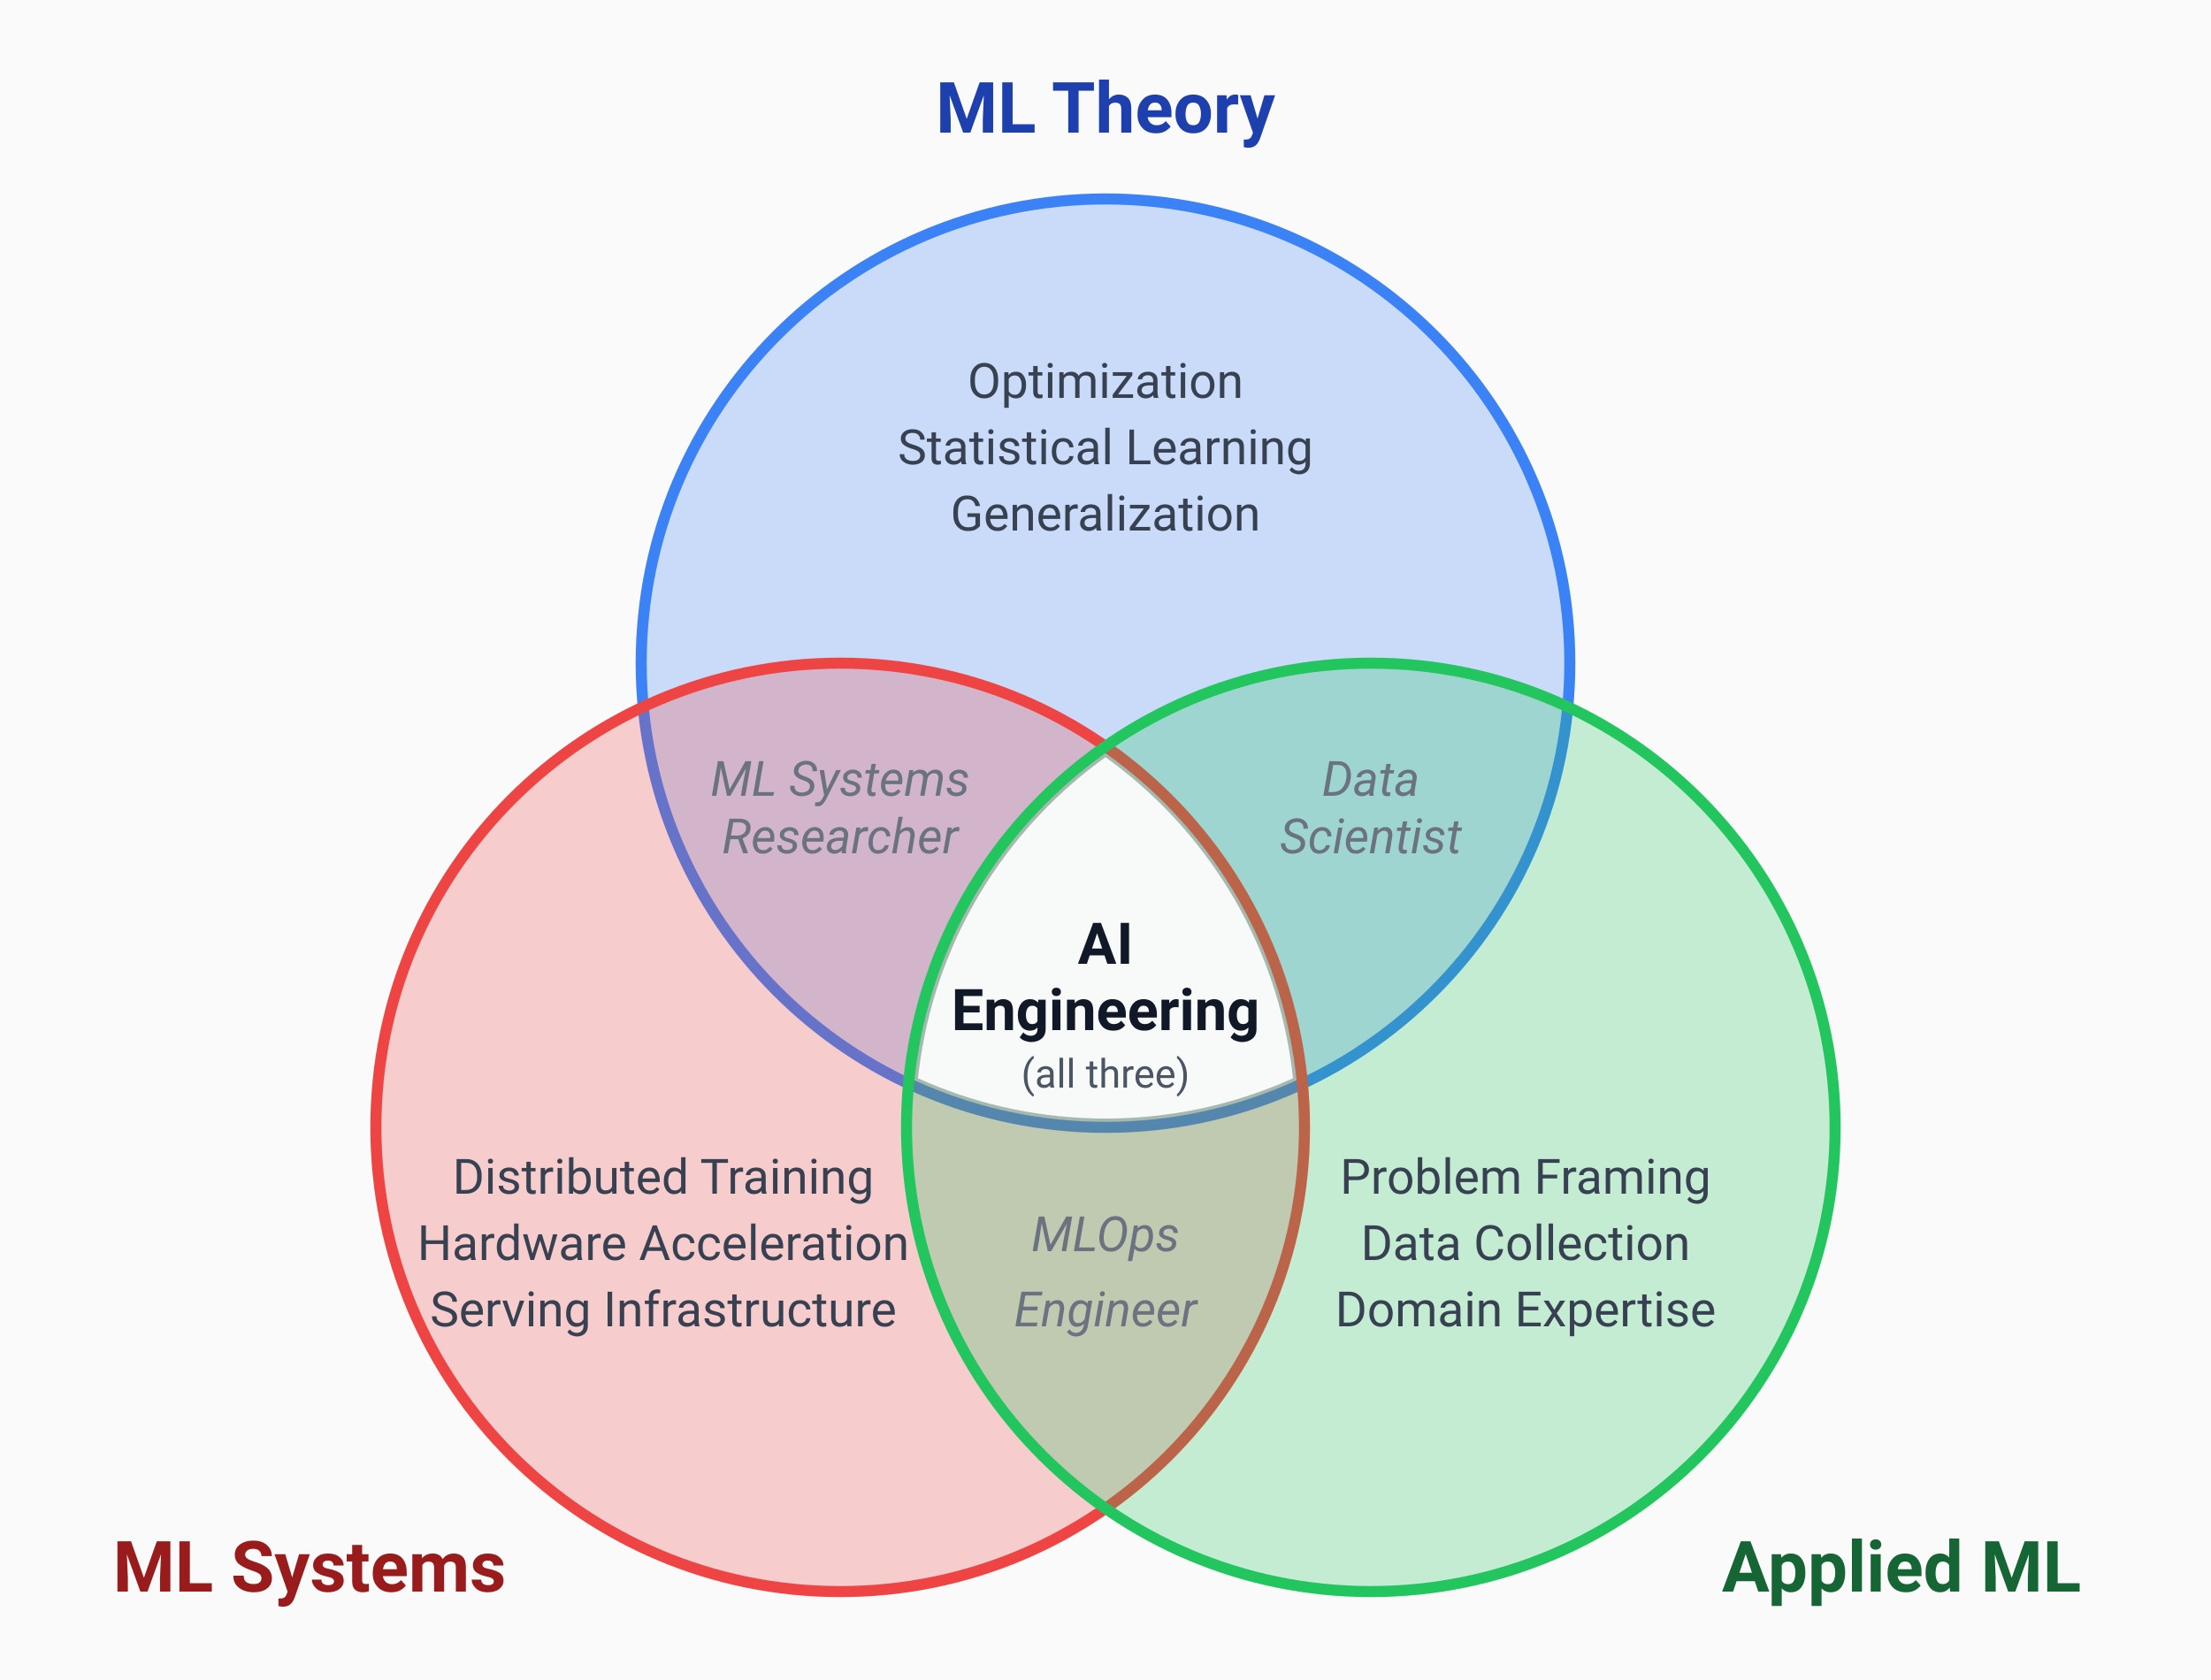
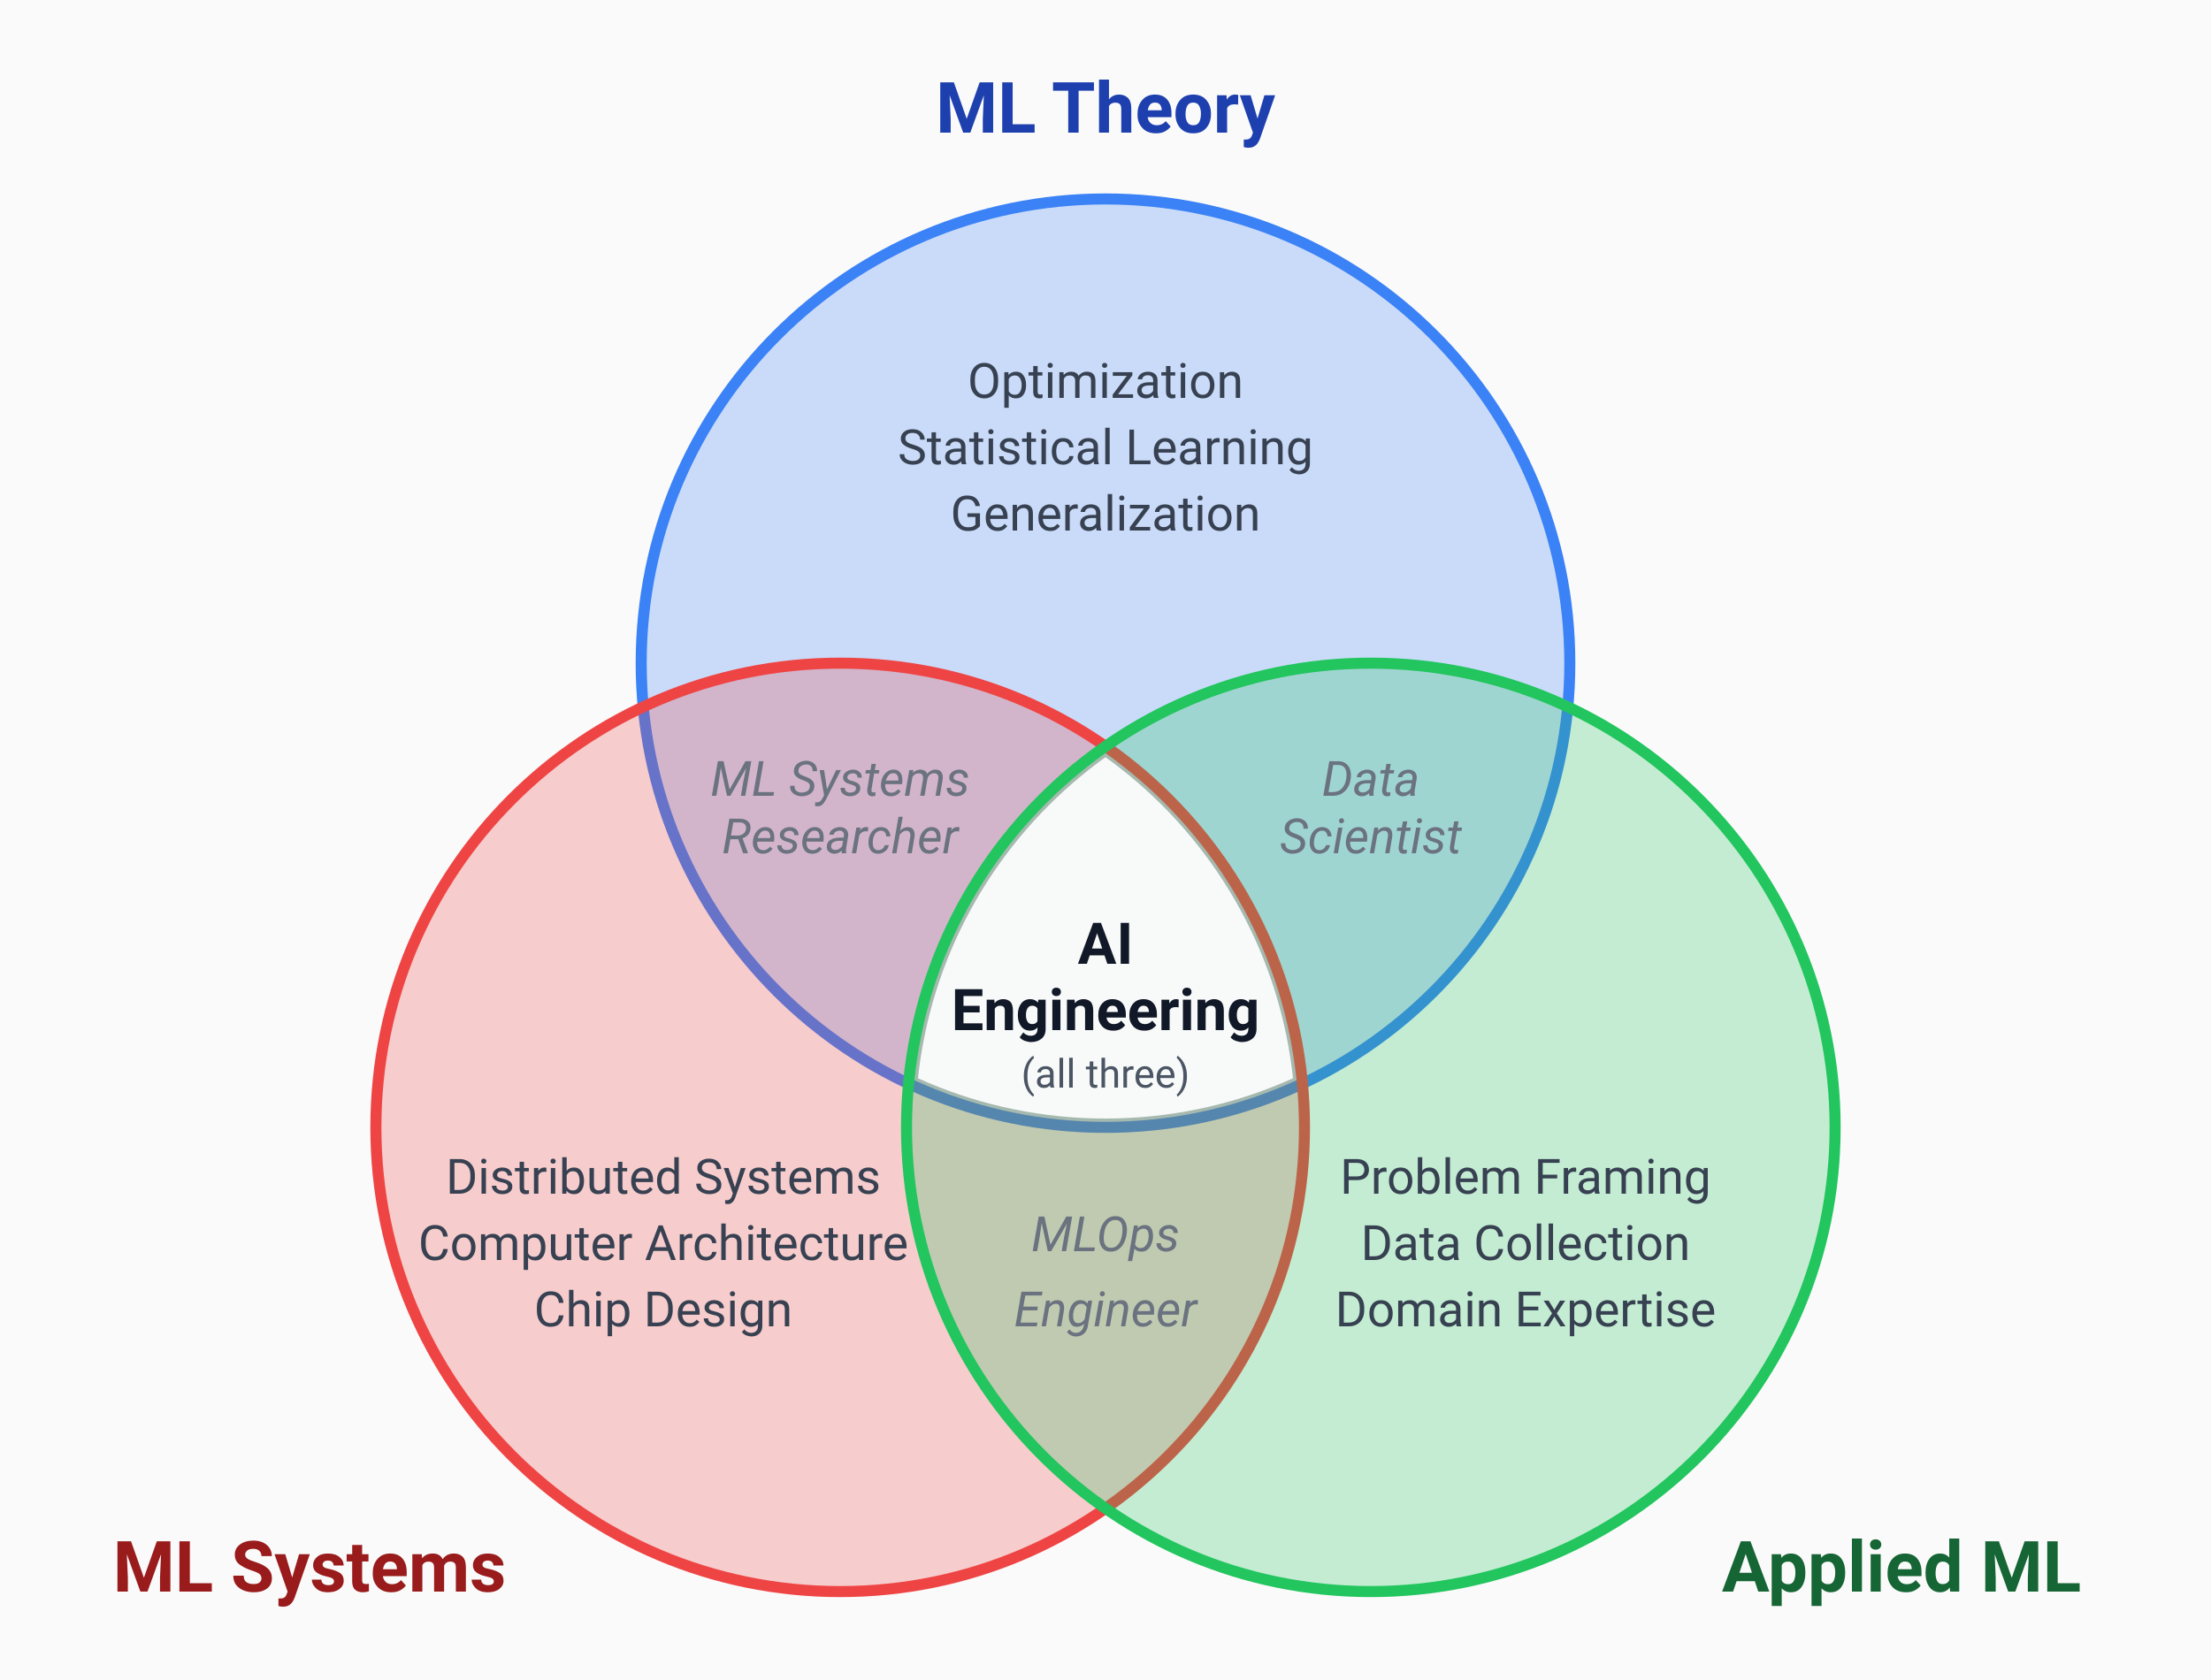
<svg xmlns="http://www.w3.org/2000/svg" viewBox="0 0 500 380">
  <defs>
    <style>
      .circle { fill-opacity: 0.25; stroke-width: 2.5; }
      .label { font-family: -apple-system, BlinkMacSystemFont, 'Segoe UI', Roboto, sans-serif; font-weight: 600; }
      .sublabel { font-family: -apple-system, BlinkMacSystemFont, 'Segoe UI', Roboto, sans-serif; font-size: 11px; fill: #374151; }
      .intersection { font-family: -apple-system, BlinkMacSystemFont, 'Segoe UI', Roboto, sans-serif; font-size: 11px; font-style: italic; fill: #6B7280; }
      .center { font-family: -apple-system, BlinkMacSystemFont, 'Segoe UI', Roboto, sans-serif; font-weight: 700; font-size: 13px; fill: #111827; }
      .center-sub { font-family: -apple-system, BlinkMacSystemFont, 'Segoe UI', Roboto, sans-serif; font-weight: 400; font-size: 9px; fill: #4B5563; }
    </style>
    <clipPath id="clipTheory">
      <circle cx="250" cy="150" r="103" />
    </clipPath>
    <clipPath id="clipSystems">
      <circle cx="190" cy="255" r="103" />
    </clipPath>
  </defs>
  <rect width="500" height="380" fill="#FAFAFA" />
  <circle cx="250" cy="150" r="105" class="circle" fill="#3B82F6" stroke="#3B82F6" />
  <circle cx="190" cy="255" r="105" class="circle" fill="#EF4444" stroke="#EF4444" />
  <circle cx="310" cy="255" r="105" class="circle" fill="#22C55E" stroke="#22C55E" />
  <g clip-path="url(#clipTheory)">
    <g clip-path="url(#clipSystems)">
      <circle cx="310" cy="255" r="103" fill="white" fill-opacity="0.92" />
    </g>
  </g>
  <text x="250" y="30" text-anchor="middle" class="label" font-size="16" fill="#1E40AF">ML Theory</text>
  <text x="70" y="360" text-anchor="middle" class="label" font-size="16" fill="#991B1B">ML Systems</text>
  <text x="430" y="360" text-anchor="middle" class="label" font-size="16" fill="#166534">Applied ML</text>
  <text x="250" y="90" text-anchor="middle" class="sublabel">Optimization</text>
  <text x="250" y="105" text-anchor="middle" class="sublabel">Statistical Learning</text>
  <text x="250" y="120" text-anchor="middle" class="sublabel">Generalization</text>
-   <text x="150" y="270" text-anchor="middle" class="sublabel">Distributed Training</text>
-   <text x="150" y="285" text-anchor="middle" class="sublabel">Hardware Acceleration</text>
-   <text x="150" y="300" text-anchor="middle" class="sublabel">Serving Infrastructure</text>
+   <text x="150" y="270" text-anchor="middle" class="sublabel">Distributed Systems</text>
+   <text x="150" y="285" text-anchor="middle" class="sublabel">Computer Architecture</text>
+   <text x="150" y="300" text-anchor="middle" class="sublabel">Chip Design</text>
  <text x="345" y="270" text-anchor="middle" class="sublabel">Problem Framing</text>
  <text x="345" y="285" text-anchor="middle" class="sublabel">Data Collection</text>
  <text x="345" y="300" text-anchor="middle" class="sublabel">Domain Expertise</text>
  <text x="190" y="180" text-anchor="middle" class="intersection">ML Systems</text>
  <text x="190" y="193" text-anchor="middle" class="intersection">Researcher</text>
  <text x="310" y="180" text-anchor="middle" class="intersection">Data</text>
  <text x="310" y="193" text-anchor="middle" class="intersection">Scientist</text>
  <text x="250" y="283" text-anchor="middle" class="intersection">MLOps</text>
  <text x="250" y="300" text-anchor="middle" class="intersection">Engineer</text>
  <text x="250" y="218" text-anchor="middle" class="center">AI</text>
  <text x="250" y="233" text-anchor="middle" class="center">Engineering</text>
  <text x="250" y="246" text-anchor="middle" class="center-sub">(all three)</text>
</svg>
